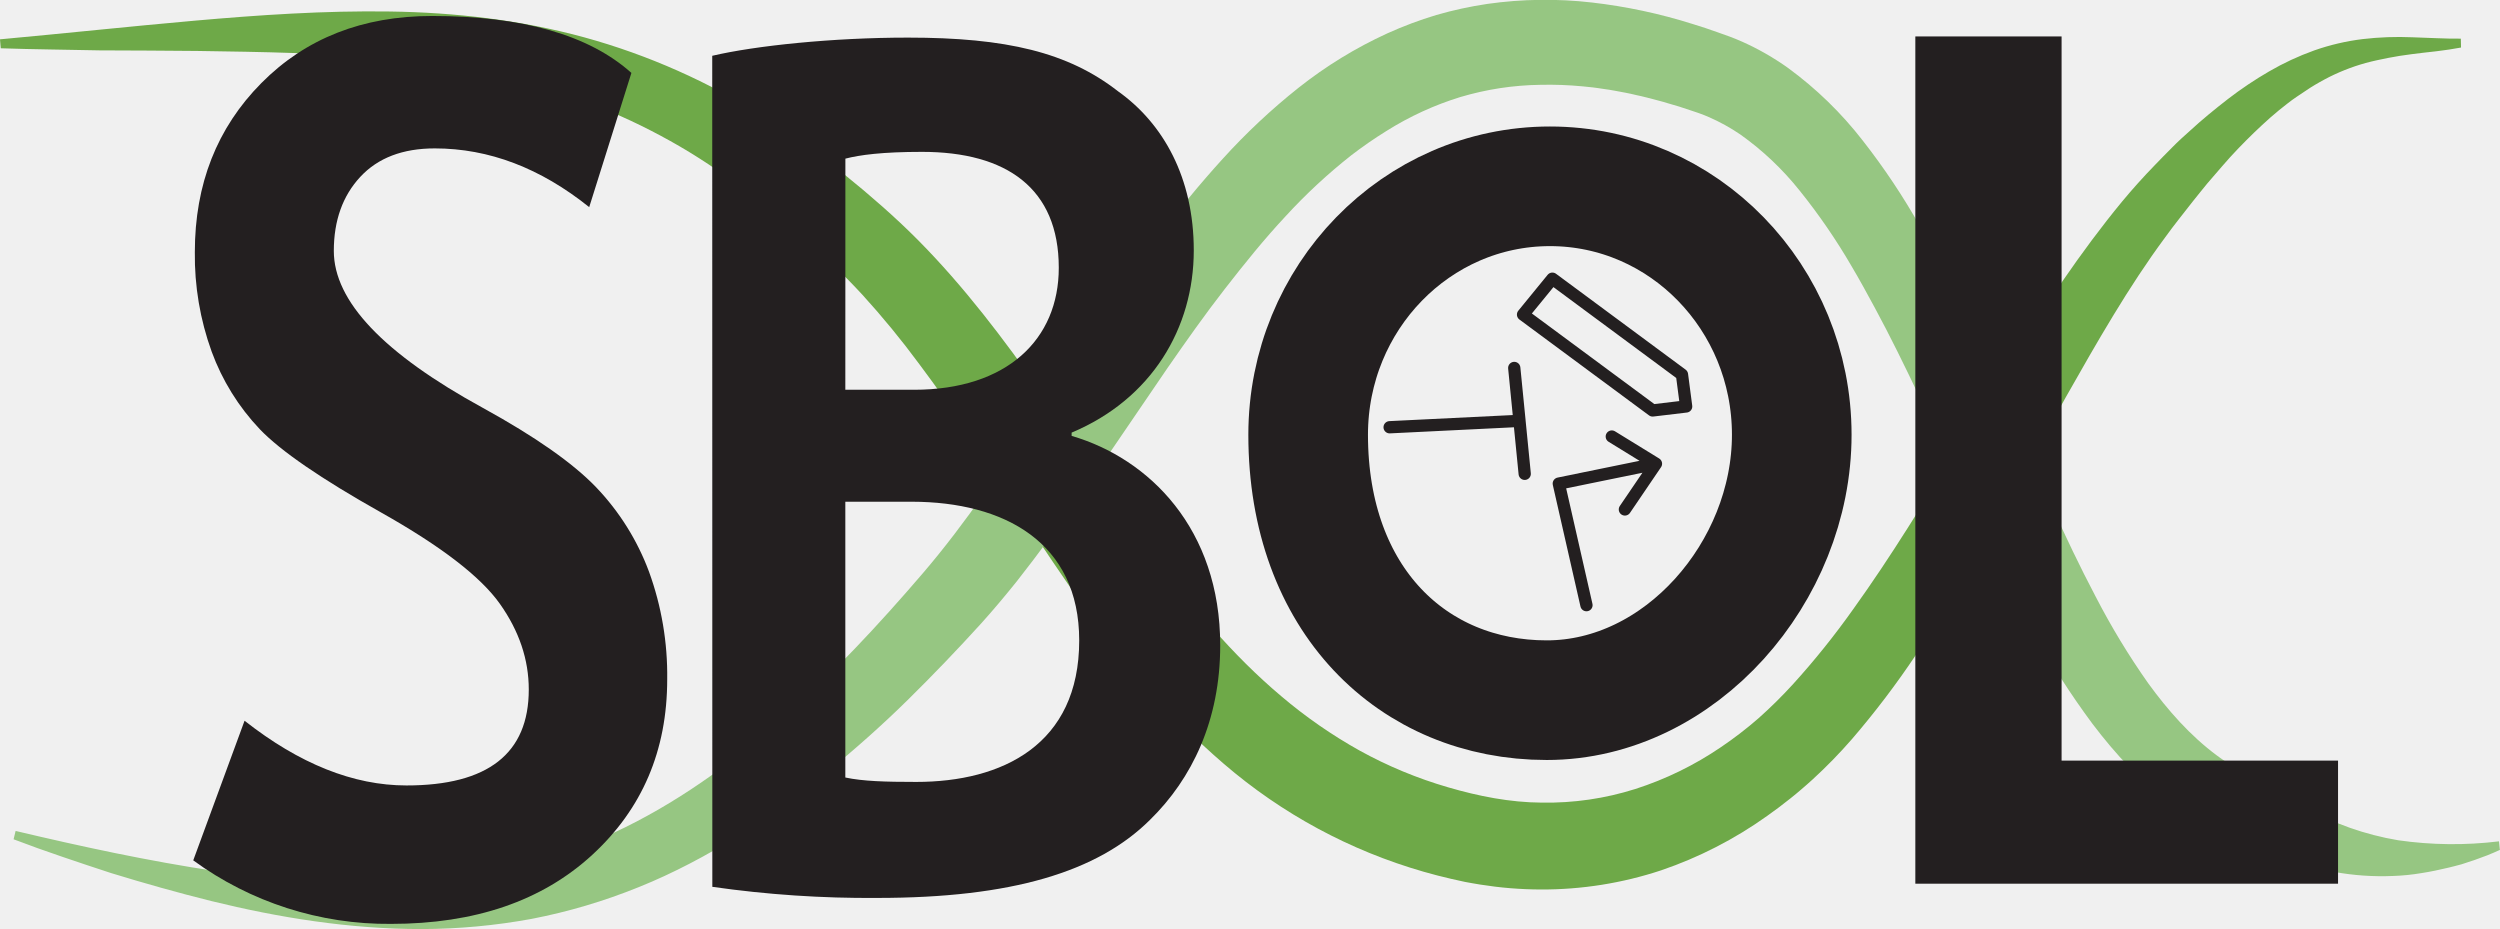
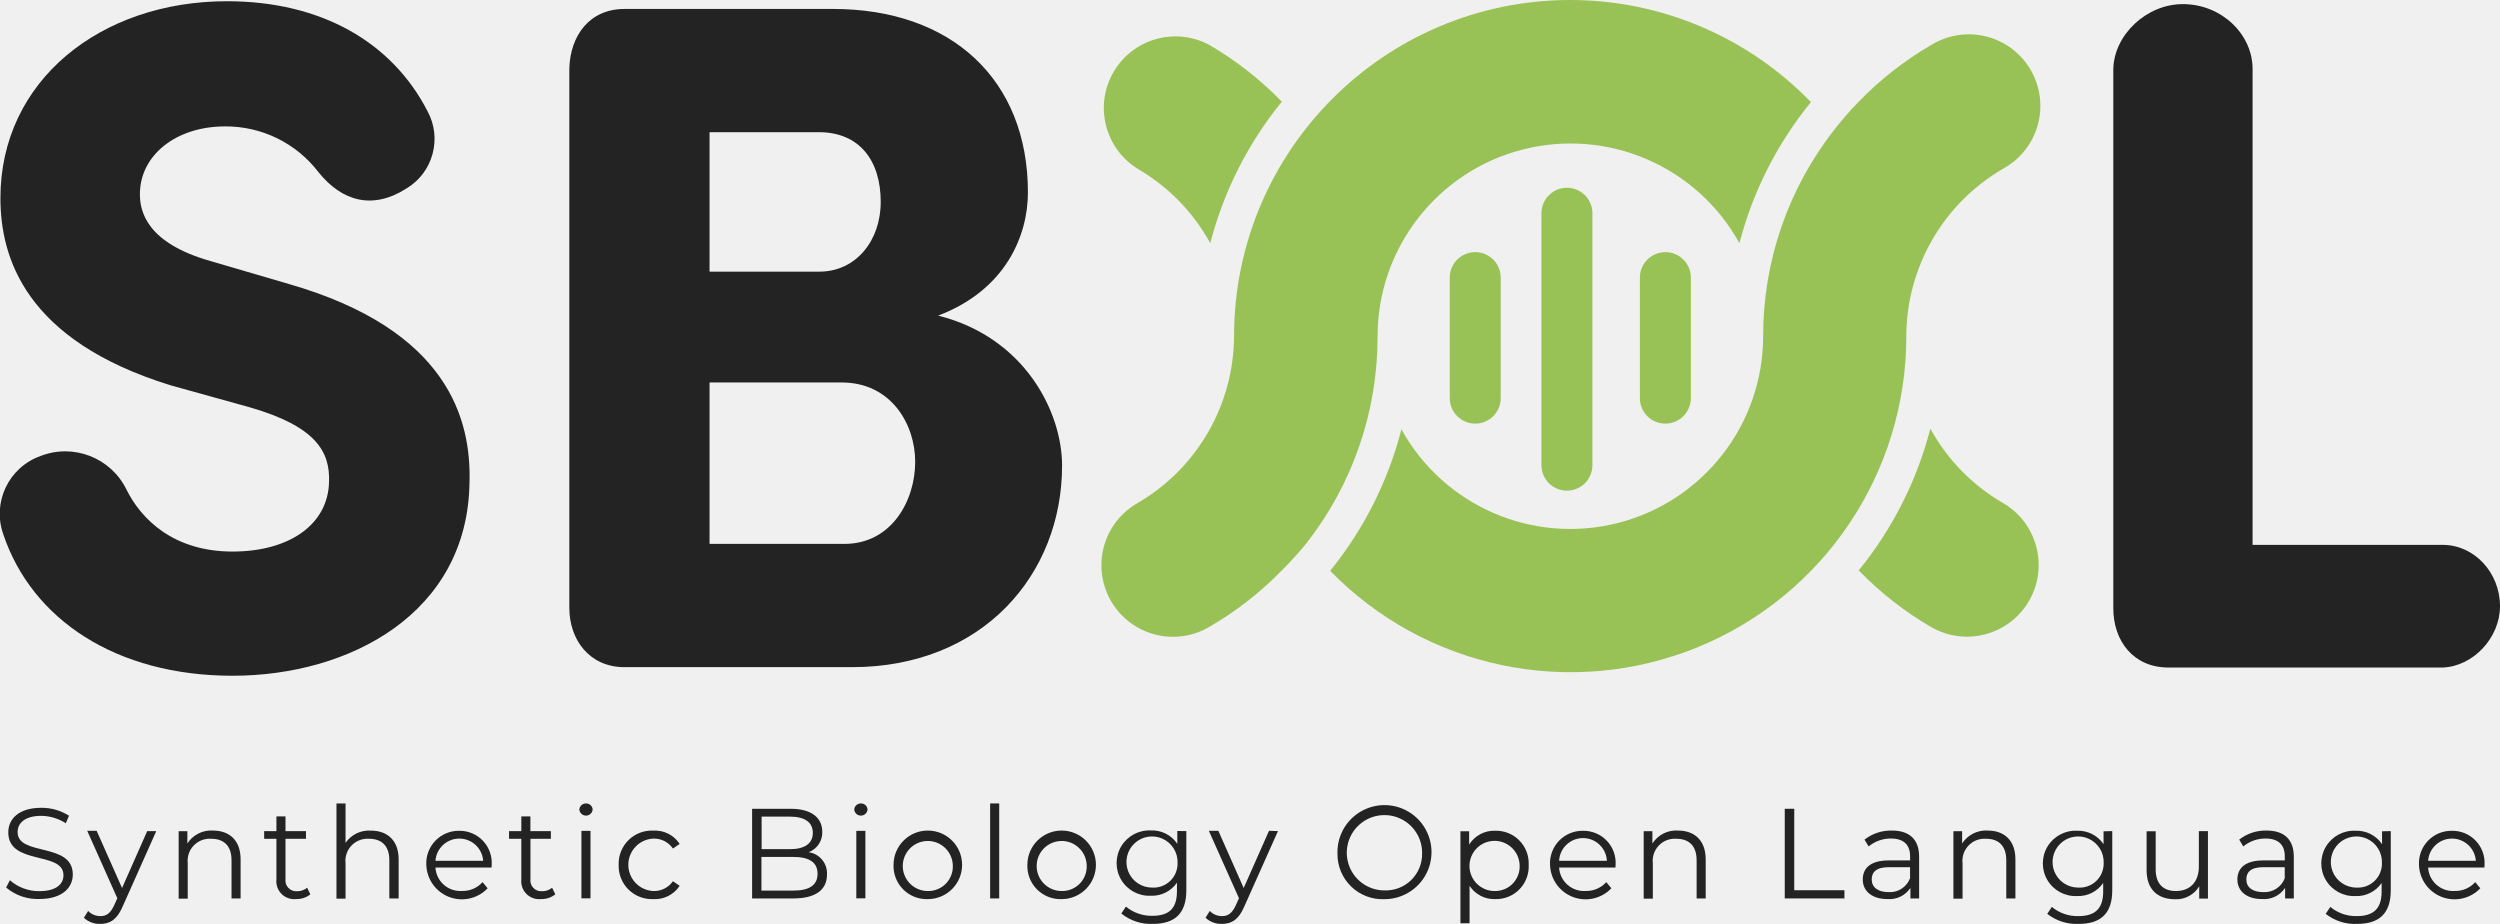
- <svg xmlns="http://www.w3.org/2000/svg" viewBox="0 0 815.04 302.84">
+ <svg xmlns="http://www.w3.org/2000/svg" viewBox="0 0 407.62 150.64">
  <defs>
-     <style>.bd24abc8-4926-4ac7-9277-481c30981193{fill:#6ea948;}.fcf9d4ce-e1d7-4791-b321-4eaa20175d37{fill:#96c682;}.a89d7a16-f0f7-4177-b1a7-356a52d950cb{fill:#231f20;}.b702f3e5-aa5d-4f3c-b4d8-df3959111198,.bef2f9df-ebe1-44cc-87bd-eae148d57aa3,.ee3cd94f-d120-4160-9beb-10f17ae2bf0d{fill:none;stroke:#231f20;}.b702f3e5-aa5d-4f3c-b4d8-df3959111198,.ee3cd94f-d120-4160-9beb-10f17ae2bf0d{stroke-miterlimit:10;}.ee3cd94f-d120-4160-9beb-10f17ae2bf0d{stroke-width:39px;}.b702f3e5-aa5d-4f3c-b4d8-df3959111198,.bef2f9df-ebe1-44cc-87bd-eae148d57aa3{stroke-width:4px;}.bef2f9df-ebe1-44cc-87bd-eae148d57aa3{stroke-linecap:round;stroke-linejoin:round;}</style>
+     <style>.cls-1{fill:#232323;}.cls-2{fill:#98c255;}.cls-3{fill:none;}.cls-4{fill:#fff;}</style>
  </defs>
-   <g id="fe260241-0bd1-446d-8b3e-d188f6cd30e7" data-name="Layer 1">
-     <path class="bd24abc8-4926-4ac7-9277-481c30981193" d="M0,65.08c21.11-1.93,42.2-4.2,63.36-6.07s42.41-3.31,63.76-3,42.76,2.78,63.46,8.45a216.49,216.49,0,0,1,58.61,26c4.54,2.83,9,5.83,13.33,9s8.61,6.34,12.78,9.7,8.25,6.79,12.25,10.33,7.94,7.21,11.7,11c15.11,15.24,28,32.35,40.25,49.76s23.73,35.24,36.22,52.25,26,33.28,42,46.74A159.77,159.77,0,0,0,443.33,297a141,141,0,0,0,28.76,11.93c10,2.92,20.24,4.94,30.57,5a95.61,95.61,0,0,0,30.49-4.45A108.4,108.4,0,0,0,561,295.88a124.76,124.76,0,0,0,12.34-9.49,151.49,151.49,0,0,0,11.14-11,260.34,260.34,0,0,0,19.72-24.56c6.15-8.56,12-17.38,17.65-26.3,11.34-17.86,22.11-36.14,33.37-54.17,5.62-9,11.38-18,17.41-26.75S685,126.26,691.81,118c3.42-4.12,7-8.1,10.73-11.94,1.83-1.95,3.75-3.82,5.62-5.73S712,96.63,714,94.86c3.93-3.63,8.08-7,12.35-10.32a123,123,0,0,1,13.42-9,88.57,88.57,0,0,1,14.71-6.84A74.81,74.81,0,0,1,770.3,65a101.42,101.42,0,0,1,16.13-.59c5.34.15,10.62.51,15.84.45l.06,2.9c-2.68.48-5.39.92-8.07,1.22s-5.34.59-8,.94-5.18.72-7.67,1.22-4.94,1-7.31,1.65a65.14,65.14,0,0,0-13.44,5.37c-1.06.55-2.09,1.18-3.12,1.76s-2,1.26-3,1.92-2,1.31-3,2-2,1.39-2.92,2.13-1.9,1.48-2.84,2.25l-2.78,2.36c-1.82,1.64-3.63,3.27-5.4,5-3.53,3.43-7,7-10.24,10.78-.83.92-1.64,1.88-2.45,2.84L719.67,112c-1.58,2-3.2,3.87-4.75,5.88-3.13,4.06-6.18,7.76-9.09,11.83-11.84,16-22.07,33.91-32.36,52.07-5.12,9.1-10.11,18.4-15.29,27.69s-10.43,18.66-15.92,28.05S631,256.3,624.72,265.61a283.43,283.43,0,0,1-20.94,27.59,162.35,162.35,0,0,1-12.86,13.19c-1.18,1.06-2.35,2.12-3.59,3.16l-1.84,1.56-1.83,1.48q-3.66,2.94-7.55,5.68A133.62,133.62,0,0,1,541.57,336a123.49,123.49,0,0,1-39.32,6.25,127.27,127.27,0,0,1-19.77-1.62c-1.63-.24-3.23-.57-4.85-.85l-4.53-1c-3-.71-6-1.45-9-2.33A173,173,0,0,1,399,301.29a239,239,0,0,1-25.21-25.2q-5.71-6.57-11-13.31c-3.51-4.47-6.81-9-10-13.55-6.46-9.07-12.5-18.14-18.39-27.06l-17.26-26.36c-5.7-8.58-11.46-16.91-17.44-24.85a284.46,284.46,0,0,0-18.56-22.62c-1.62-1.76-3.28-3.48-4.94-5.18l-2.52-2.51L271,138.07c-3.62-3.4-7.24-6.78-10.95-10s-7.47-6.42-11.33-9.44S241,112.66,237,109.9s-8-5.45-12.18-8-8.36-4.87-12.66-7.08-8.68-4.26-13.14-6.14-9-3.66-13.6-5.25a229.31,229.31,0,0,0-28.57-7.62c-9.79-2-19.83-3.29-30-4.32-20.4-2-41.41-2.3-62.59-2.62-10.6-.14-21.23-.12-31.89-.19l-16-.29-8-.16L.25,68Z" transform="translate(0 -52.26)" />
-     <path class="fcf9d4ce-e1d7-4791-b321-4eaa20175d37" d="M815,329.35c-1.34.58-2.69,1.22-4.06,1.74l-4.14,1.53L802.61,334c-1.43.39-2.86.78-4.32,1.12-2.91.69-5.87,1.33-8.89,1.79-1.51.26-3,.45-4.58.62s-3.09.25-4.66.31a86.35,86.35,0,0,1-19.09-1.31,95.46,95.46,0,0,1-9.41-2.25c-3.08-.89-6.11-1.84-9-2.95s-5.66-2.21-8.34-3.29-5.23-2.14-7.67-3.15c-1.22-.5-2.41-1-3.59-1.41-.6-.23-1.13-.4-1.79-.69s-1.6-.82-2.38-1.25a91.26,91.26,0,0,1-9-5.6c-11.39-8.05-20.22-17.83-27.75-27.76a262.29,262.29,0,0,1-19.53-30.51c-5.71-10.28-10.89-20.57-15.79-30.83-9.76-20.51-18.66-40.8-28.26-60.05-2.4-4.81-4.83-9.55-7.34-14.19s-5-9.21-7.63-13.64a198.39,198.39,0,0,0-16.87-24.55,95.23,95.23,0,0,0-19.31-18.28,62.31,62.31,0,0,0-10.38-5.73c-.88-.39-1.76-.74-2.65-1.06-.25-.09-.4-.16-.71-.26l-.89-.3-1.77-.59-3.53-1.17L544,86c-2.36-.75-4.71-1.29-7.07-1.93-1.17-.34-2.35-.54-3.52-.82s-2.35-.56-3.52-.77c-2.34-.42-4.69-.92-7-1.21-1.17-.16-2.33-.37-3.49-.5l-3.47-.36a116.87,116.87,0,0,0-13.68-.5A97.1,97.1,0,0,0,489,81a98.15,98.15,0,0,0-12.82,2.87A101.16,101.16,0,0,0,451.94,95a137.78,137.78,0,0,0-11.44,7.92,180.78,180.78,0,0,0-21.43,19.9c-6.86,7.34-13.35,15.39-19.8,23.69s-12.64,17.06-18.83,26l-18.66,27.38c-6.35,9.24-12.82,18.59-19.68,27.92q-5.13,7-10.63,14c-3.7,4.61-7.53,9.19-11.59,13.7-7.77,8.55-15.72,16.85-24,25s-17.05,15.93-26.2,23.42q-6.87,5.6-14.08,10.88t-15,10c-5.11,3.18-10.35,6.2-15.75,9s-10.91,5.38-16.57,7.65a188.2,188.2,0,0,1-35,10.38,201.27,201.27,0,0,1-35.78,3.31c-23.72,0-46.58-3.73-68.61-9.13-11-2.74-21.88-5.81-32.63-9.11q-8-2.61-16-5.34l-7.94-2.77-7.89-2.92.66-2.72c21.62,5.12,43.36,9.82,65.29,13.1s44.1,5.08,66.1,3.52a186.19,186.19,0,0,0,32.57-5,171.69,171.69,0,0,0,31-11c20-9.29,38.05-22.26,54.6-36.86s31.72-30.87,46.14-47.69,26.56-35.33,38.78-53.89S363.89,147.92,377.3,130a332.5,332.5,0,0,1,21.36-26,207.37,207.37,0,0,1,24.65-23.1,141.09,141.09,0,0,1,28.95-17.75,129.29,129.29,0,0,1,16-6,127,127,0,0,1,16.67-3.62,133.6,133.6,0,0,1,34-.46,175.22,175.22,0,0,1,33.08,7.07l4,1.27,4,1.39c2.63.9,5.35,1.88,8,3.07a86.13,86.13,0,0,1,14.9,8.53,121.61,121.61,0,0,1,24.37,23.68,222.93,222.93,0,0,1,18.72,28.05c5.58,9.74,10.62,19.73,15.41,29.81,9.58,20.18,18.15,40.74,27.32,60.95,4.6,10.1,9.34,20.13,14.5,29.9A239.38,239.38,0,0,0,700.34,275c6.43,8.86,13.74,17.14,22.43,23.58a72.42,72.42,0,0,0,6.74,4.43l3.62,2,3.67,2.08c4.85,2.79,9.58,5.68,14.41,8.29a94.15,94.15,0,0,0,30.65,10.82,124.44,124.44,0,0,0,32.84.35Z" transform="translate(0 -52.26)" />
-     <path class="a89d7a16-f0f7-4177-b1a7-356a52d950cb" d="M63,332.75l16.73-45.52q26.82,21.09,52.77,21.1,39.89,0,39.89-31.26,0-14.65-9.41-27.94t-38.75-29.8q-29.35-16.5-39.54-27.15A73.45,73.45,0,0,1,69,166.88a92,92,0,0,1-5.48-32.44q0-33.21,21.68-55.09t55.65-21.88q44.25,0,65,18.56l-13.76,43.76q-23.86-19.14-50.34-19.15-15.67,0-24.29,9.28t-8.63,24.13q0,24.62,48.6,51.19,25.6,14.07,36.93,25.89a80.34,80.34,0,0,1,17.24,27.55,98.79,98.79,0,0,1,5.92,35.07q0,34.77-24.47,57.24t-65.58,22.47A107.59,107.59,0,0,1,63,332.75Z" transform="translate(0 -52.26)" />
-     <path class="a89d7a16-f0f7-4177-b1a7-356a52d950cb" d="M624.43,340.36V64.14h47.68V300.23h90.13v40.13Z" transform="translate(0 -52.26)" />
-     <path class="ee3cd94f-d120-4160-9beb-10f17ae2bf0d" d="M584.14,194c0,44.73-36.33,86.53-79.87,86.53S426.48,247.94,426.48,194c0-44.73,35.3-81,78.83-81S584.14,149.3,584.14,194Z" transform="translate(0 -52.26)" />
-     <path class="b702f3e5-aa5d-4f3c-b4d8-df3959111198" d="M518.89,171.29" transform="translate(0 -52.26)" />
-     <polygon class="bef2f9df-ebe1-44cc-87bd-eae148d57aa3" points="538.79 133.81 549.71 132.51 548.35 122.12 506.1 90.86 496.54 102.56 538.79 133.81" />
-     <polyline class="bef2f9df-ebe1-44cc-87bd-eae148d57aa3" points="517.21 197.29 508.19 157.66 539.87 151.18 529.74 166.09 539.87 151.18 525.47 142.32" />
-     <polyline class="bef2f9df-ebe1-44cc-87bd-eae148d57aa3" points="453.04 139.29 495.38 137.21 493.67 119.96 497.08 154.47" />
-     <path class="a89d7a16-f0f7-4177-b1a7-356a52d950cb" d="M232.2,70.45c14-3.29,39.26-5.93,63.81-5.93,32.1,0,52.19,4.79,68.5,17.51,14.77,10.5,24.68,28.22,24.68,51.86,0,25.32-13.72,48.45-39.82,59.41v1.07c25.28,7.38,48.44,30.32,48.44,68.28,0,24.48-9.2,43.5-22.91,56.91C357.84,336.51,329.82,345,286,345a360,360,0,0,1-53.77-3.62Zm43.39,108.88H298c30.33,0,47.18-16.47,47.18-39.77,0-25.89-17-37.79-44.57-37.79-13,0-20.3,1-25,2.21Zm0,126.41c5.7,1.22,13.07,1.44,23.13,1.44,28,0,53.12-12.11,53.12-46.12,0-32-24.48-45.18-54.51-45.23H275.59Z" transform="translate(0 -52.26)" />
+   <g id="Layer_2" data-name="Layer 2">
+     <g id="Layer_1-2" data-name="Layer 1">
+       <path class="cls-1" d="M6.61,74.35a11.11,11.11,0,0,1,14,5.45C23,84.63,28.26,89.93,37.92,89.93c9.19,0,15.58-4.36,15.73-11.37.16-4.83-2-9-12.93-12.15L27.8,62.82C4.12,55.5.07,42,.07,32.29.07,13.13,16.42.2,37,.2,52.41.2,63.93,6.9,69.7,18.12a9.43,9.43,0,0,1-3.43,12.61c-5.61,3.59-10.59,2-14.33-2.64a19,19,0,0,0-15.26-7.48c-7.95,0-13.87,4.67-13.87,11.06,0,2.8,1.09,7.94,11.53,10.9l12.77,3.74c26,7.48,29.75,22.12,29.44,32.4-.31,21.34-19.63,31.47-38.63,31.47S5.21,101,.54,87.13A10,10,0,0,1,6.61,74.35Z" />
+       <path class="cls-1" d="M101.83,108.78c-5.77,0-9-4.52-9-9.66v-88c.16-5.3,3.27-9.66,9-9.66h34c19.31,0,31.77,11.53,31.77,29.91,0,7-3.58,15.89-14.64,20.09C167.1,55,173.17,67.19,173.17,75.91c0,17.76-12.93,32.87-34.27,32.87ZM133.6,44.29c5.92,0,10-5,10-11.37,0-6.7-3.42-11.37-10.12-11.37H115.69V44.29ZM115.69,62.36V88.68h22c7.64,0,11.53-7,11.53-13.39,0-6.08-3.89-12.93-12-12.93Z" />
+       <path class="cls-1" d="M367.28,88.84h31c5.14,0,9.34,4.52,9.34,10,0,5.14-4.36,9.81-9.34,10H353.57c-5.76,0-9-4.37-9-9.66V11.26C344.69,5.66,350,.67,355.91.67c6.23,0,11.37,4.83,11.37,10.59Z" />
+       <path class="cls-1" d="M1,144.71l.61-1.19a7.18,7.18,0,0,0,4.82,1.78c2.73,0,3.92-1.15,3.92-2.59,0-4-9-1.55-9-7,0-2.15,1.67-4,5.38-4A8.28,8.28,0,0,1,11.25,133l-.52,1.23a7.54,7.54,0,0,0-4-1.21c-2.67,0-3.86,1.19-3.86,2.65,0,4,9,1.59,9,6.91,0,2.15-1.72,4-5.45,4A7.93,7.93,0,0,1,1,144.71Z" />
+       <path class="cls-1" d="M25.48,135.51,20,147.8c-.92,2.15-2.09,2.84-3.65,2.84a3.73,3.73,0,0,1-2.67-1l.69-1.11a2.75,2.75,0,0,0,2,.84c1,0,1.65-.46,2.28-1.84l.48-1.07-4.91-11h1.54l4.14,9.33L24,135.51Z" />
+       <path class="cls-1" d="M39.23,140.12v6.37H37.75v-6.23c0-2.31-1.21-3.5-3.3-3.5a3.6,3.6,0,0,0-3.84,4v5.77H29.13v-11h1.42v2a4.59,4.59,0,0,1,4.17-2.11C37.4,135.42,39.23,137,39.23,140.12Z" />
+       <path class="cls-1" d="M50.6,145.82a3.52,3.52,0,0,1-2.31.77,2.91,2.91,0,0,1-3.22-3.19v-6.64h-2v-1.25h2v-2.4h1.48v2.4h3.34v1.25H46.55v6.55a1.76,1.76,0,0,0,1.9,2,2.44,2.44,0,0,0,1.63-.57Z" />
+       <path class="cls-1" d="M65,140.12v6.37H63.48v-6.23c0-2.31-1.21-3.5-3.3-3.5a3.6,3.6,0,0,0-3.84,4v5.77H54.86V131h1.48v6.43a4.62,4.62,0,0,1,4.11-2C63.12,135.42,65,137,65,140.12Z" />
+       <path class="cls-1" d="M80.15,141.45H71a4.06,4.06,0,0,0,4.32,3.82,4.34,4.34,0,0,0,3.36-1.44l.83,1a5.8,5.8,0,0,1-10-3.8,5.29,5.29,0,0,1,5.37-5.57A5.23,5.23,0,0,1,80.17,141C80.17,141.12,80.15,141.29,80.15,141.45ZM71,140.35h7.78a3.9,3.9,0,0,0-7.78,0Z" />
+       <path class="cls-1" d="M90.54,145.82a3.53,3.53,0,0,1-2.32.77A2.91,2.91,0,0,1,85,143.4v-6.64h-2v-1.25h2v-2.4h1.48v2.4h3.34v1.25H86.49v6.55a1.76,1.76,0,0,0,1.9,2,2.44,2.44,0,0,0,1.63-.57Z" />
+       <path class="cls-1" d="M94.46,132a1.07,1.07,0,0,1,1.09-1,1.05,1.05,0,0,1,1.08,1,1.09,1.09,0,0,1-2.17,0Zm.34,3.47h1.48v11H94.8Z" />
+       <path class="cls-1" d="M100.87,141a5.4,5.4,0,0,1,5.65-5.57,4.79,4.79,0,0,1,4.3,2.17l-1.1.75a3.74,3.74,0,0,0-3.2-1.62,4.28,4.28,0,0,0,0,8.55,3.72,3.72,0,0,0,3.2-1.6l1.1.75a4.83,4.83,0,0,1-4.3,2.17A5.42,5.42,0,0,1,100.87,141Z" />
+       <path class="cls-1" d="M134.84,142.58c0,2.49-1.83,3.91-5.49,3.91h-6.72V131.87h6.3c3.26,0,5.14,1.38,5.14,3.76a3.4,3.4,0,0,1-2.23,3.32A3.48,3.48,0,0,1,134.84,142.58Zm-10.66-9.43v5.3h4.65c2.34,0,3.7-.9,3.7-2.65s-1.36-2.65-3.7-2.65Zm9.12,9.31c0-1.9-1.4-2.74-4-2.74h-5.15v5.49h5.15C131.9,145.21,133.3,144.38,133.3,142.46Z" />
+       <path class="cls-1" d="M139.28,132a1.07,1.07,0,0,1,1.09-1,1.05,1.05,0,0,1,1.08,1,1.09,1.09,0,0,1-2.17,0Zm.34,3.47h1.48v11h-1.48Z" />
+       <path class="cls-1" d="M145.69,141a5.59,5.59,0,1,1,5.59,5.6A5.4,5.4,0,0,1,145.69,141Zm9.66,0a4.08,4.08,0,1,0-4.07,4.28A4,4,0,0,0,155.35,141Z" />
+       <path class="cls-1" d="M161.44,131h1.48v15.49h-1.48Z" />
+       <path class="cls-1" d="M167.51,141a5.59,5.59,0,1,1,5.6,5.6A5.4,5.4,0,0,1,167.51,141Zm9.67,0a4.08,4.08,0,1,0-4.07,4.28A4,4,0,0,0,177.18,141Z" />
+       <path class="cls-1" d="M193.43,135.51v9.64c0,3.78-1.85,5.49-5.49,5.49a7.68,7.68,0,0,1-5.11-1.69l.75-1.13a6.54,6.54,0,0,0,4.32,1.5c2.78,0,4-1.27,4-4v-1.4a4.94,4.94,0,0,1-4.28,2.13,5.33,5.33,0,1,1,0-10.65,4.94,4.94,0,0,1,4.34,2.19v-2.1ZM192,140.72a4.17,4.17,0,1,0-4.17,4A3.92,3.92,0,0,0,192,140.72Z" />
+       <path class="cls-1" d="M208.37,135.51l-5.49,12.29c-.91,2.15-2.08,2.84-3.65,2.84a3.75,3.75,0,0,1-2.67-1l.69-1.11a2.75,2.75,0,0,0,2,.84c1,0,1.65-.46,2.28-1.84l.48-1.07-4.91-11h1.55l4.13,9.33,4.13-9.33Z" />
+       <path class="cls-1" d="M218.07,139.18a7.67,7.67,0,1,1,7.68,7.43A7.35,7.35,0,0,1,218.07,139.18Zm13.8,0a6.14,6.14,0,1,0-6.12,6A5.92,5.92,0,0,0,231.87,139.18Z" />
+       <path class="cls-1" d="M249.25,141a5.32,5.32,0,0,1-5.47,5.6,4.79,4.79,0,0,1-4.17-2.17v6.11h-1.49v-15h1.42v2.17a4.8,4.8,0,0,1,4.24-2.26A5.32,5.32,0,0,1,249.25,141Zm-1.48,0a4.09,4.09,0,1,0-4.09,4.28A4,4,0,0,0,247.77,141Z" />
+       <path class="cls-1" d="M263.4,141.45h-9.19a4.06,4.06,0,0,0,4.32,3.82,4.35,4.35,0,0,0,3.37-1.44l.83,1a5.8,5.8,0,0,1-10-3.8,5.29,5.29,0,0,1,5.37-5.57,5.23,5.23,0,0,1,5.32,5.57C263.42,141.12,263.4,141.29,263.4,141.45Zm-9.19-1.1H262a3.9,3.9,0,0,0-7.79,0Z" />
+       <path class="cls-1" d="M278.11,140.12v6.37h-1.48v-6.23c0-2.31-1.21-3.5-3.3-3.5a3.6,3.6,0,0,0-3.84,4v5.77H268v-11h1.42v2a4.59,4.59,0,0,1,4.17-2.11C276.27,135.42,278.11,137,278.11,140.12Z" />
+       <path class="cls-1" d="M291,131.87h1.55v13.28h8.18v1.34H291Z" />
+       <path class="cls-1" d="M312.91,139.68v6.81h-1.42v-1.72a4.1,4.1,0,0,1-3.77,1.82c-2.49,0-4-1.29-4-3.19,0-1.7,1.08-3.11,4.24-3.11h3.48v-.67c0-1.88-1.06-2.9-3.11-2.9a5.6,5.6,0,0,0-3.65,1.29L304,136.9a7,7,0,0,1,4.47-1.48C311.31,135.42,312.91,136.84,312.91,139.68Zm-1.48,3.51v-1.8H308c-2.13,0-2.82.84-2.82,2,0,1.28,1,2.07,2.78,2.07A3.5,3.5,0,0,0,311.43,143.19Z" />
+       <path class="cls-1" d="M328.61,140.12v6.37h-1.49v-6.23c0-2.31-1.21-3.5-3.29-3.5a3.6,3.6,0,0,0-3.84,4v5.77H318.5v-11h1.42v2a4.62,4.62,0,0,1,4.18-2.11C326.77,135.42,328.61,137,328.61,140.12Z" />
+       <path class="cls-1" d="M344.4,135.51v9.64c0,3.78-1.86,5.49-5.49,5.49A7.68,7.68,0,0,1,333.8,149l.75-1.13a6.52,6.52,0,0,0,4.32,1.5c2.78,0,4.05-1.27,4.05-4v-1.4a4.94,4.94,0,0,1-4.28,2.13,5.33,5.33,0,1,1,0-10.65,5,5,0,0,1,4.34,2.19v-2.1ZM343,140.72a4.17,4.17,0,1,0-4.17,4A3.92,3.92,0,0,0,343,140.72Z" />
+       <path class="cls-1" d="M360,135.51v11h-1.42v-2a4.36,4.36,0,0,1-3.95,2.11c-2.79,0-4.63-1.57-4.63-4.72v-6.36h1.48v6.22c0,2.33,1.21,3.52,3.3,3.52,2.3,0,3.74-1.48,3.74-4v-5.76Z" />
+       <path class="cls-1" d="M374,139.68v6.81h-1.42v-1.72a4.12,4.12,0,0,1-3.78,1.82c-2.48,0-4-1.29-4-3.19,0-1.7,1.09-3.11,4.24-3.11h3.49v-.67c0-1.88-1.07-2.9-3.11-2.9a5.63,5.63,0,0,0-3.66,1.29l-.66-1.11a6.94,6.94,0,0,1,4.46-1.48C372.4,135.42,374,136.84,374,139.68Zm-1.48,3.51v-1.8h-3.45c-2.13,0-2.81.84-2.81,2,0,1.28,1,2.07,2.77,2.07A3.52,3.52,0,0,0,372.53,143.19Z" />
+       <path class="cls-1" d="M389.81,135.51v9.64c0,3.78-1.86,5.49-5.49,5.49A7.69,7.69,0,0,1,379.2,149l.75-1.13a6.54,6.54,0,0,0,4.32,1.5c2.78,0,4.05-1.27,4.05-4v-1.4a4.92,4.92,0,0,1-4.28,2.13,5.33,5.33,0,1,1,0-10.65,5,5,0,0,1,4.35,2.19v-2.1Zm-1.44,5.21a4.17,4.17,0,1,0-4.18,4A3.92,3.92,0,0,0,388.37,140.72Z" />
+       <path class="cls-1" d="M405.08,141.45H395.9a4.06,4.06,0,0,0,4.32,3.82,4.34,4.34,0,0,0,3.36-1.44l.83,1a5.8,5.8,0,0,1-10-3.8,5.29,5.29,0,0,1,5.37-5.57A5.23,5.23,0,0,1,405.1,141C405.1,141.12,405.08,141.29,405.08,141.45Zm-9.18-1.1h7.78a3.9,3.9,0,0,0-7.78,0Z" />
+       <path class="cls-2" d="M326.56,82a31.52,31.52,0,0,1-11.82-12.11A60.58,60.58,0,0,1,303.06,93a54.78,54.78,0,0,0,11.81,9.24A11.67,11.67,0,0,0,326.56,82Z" />
+       <polygon class="cls-3" points="310.82 54.78 310.82 54.79 310.82 54.79 310.82 54.79 310.82 54.78" />
+       <path class="cls-2" d="M197.2,7.34a11.67,11.67,0,0,0-11.69,20.19,31.54,31.54,0,0,1,11.82,12.12A60.58,60.58,0,0,1,209,16.58,54.78,54.78,0,0,0,197.2,7.34Z" />
+       <polygon class="cls-4" points="287.49 54.79 287.49 54.79 287.49 54.79 287.49 54.79 287.49 54.79" />
+       <path class="cls-2" d="M256,0a54.85,54.85,0,0,0-54.79,54.79A31.63,31.63,0,0,1,185.51,82a11.67,11.67,0,1,0,11.69,20.2A54.78,54.78,0,0,0,209,93a55.88,55.88,0,0,0,4-4.41,54.52,54.52,0,0,0,11.61-33.72,31.46,31.46,0,0,1,59-15.22,60.45,60.45,0,0,1,11.66-23A54.61,54.61,0,0,0,256,0Z" />
+       <path class="cls-2" d="M310.82,54.79a31.7,31.7,0,0,1,15.74-27.26A11.67,11.67,0,1,0,314.87,7.34a54.78,54.78,0,0,0-11.81,9.24,53.1,53.1,0,0,0-3.9,4.47v0a54.43,54.43,0,0,0-11.68,33.72h0A31.45,31.45,0,0,1,228.5,70a60.53,60.53,0,0,1-11.62,23.07,54.74,54.74,0,0,0,93.94-38.26" />
+       <path class="cls-2" d="M255.48,80a4.15,4.15,0,0,1-4.15-4.15V34.57a4.16,4.16,0,0,1,8.31,0V75.81A4.15,4.15,0,0,1,255.48,80Z" />
+       <path class="cls-2" d="M240.54,69.07a4.15,4.15,0,0,1-4.16-4.15V45.47a4.16,4.16,0,1,1,8.31,0V64.92A4.15,4.15,0,0,1,240.54,69.07Z" />
+       <path class="cls-2" d="M271.53,69.07a4.15,4.15,0,0,1-4.15-4.15V45.47a4.16,4.16,0,1,1,8.31,0V64.92A4.16,4.16,0,0,1,271.53,69.07Z" />
+     </g>
  </g>
</svg>
